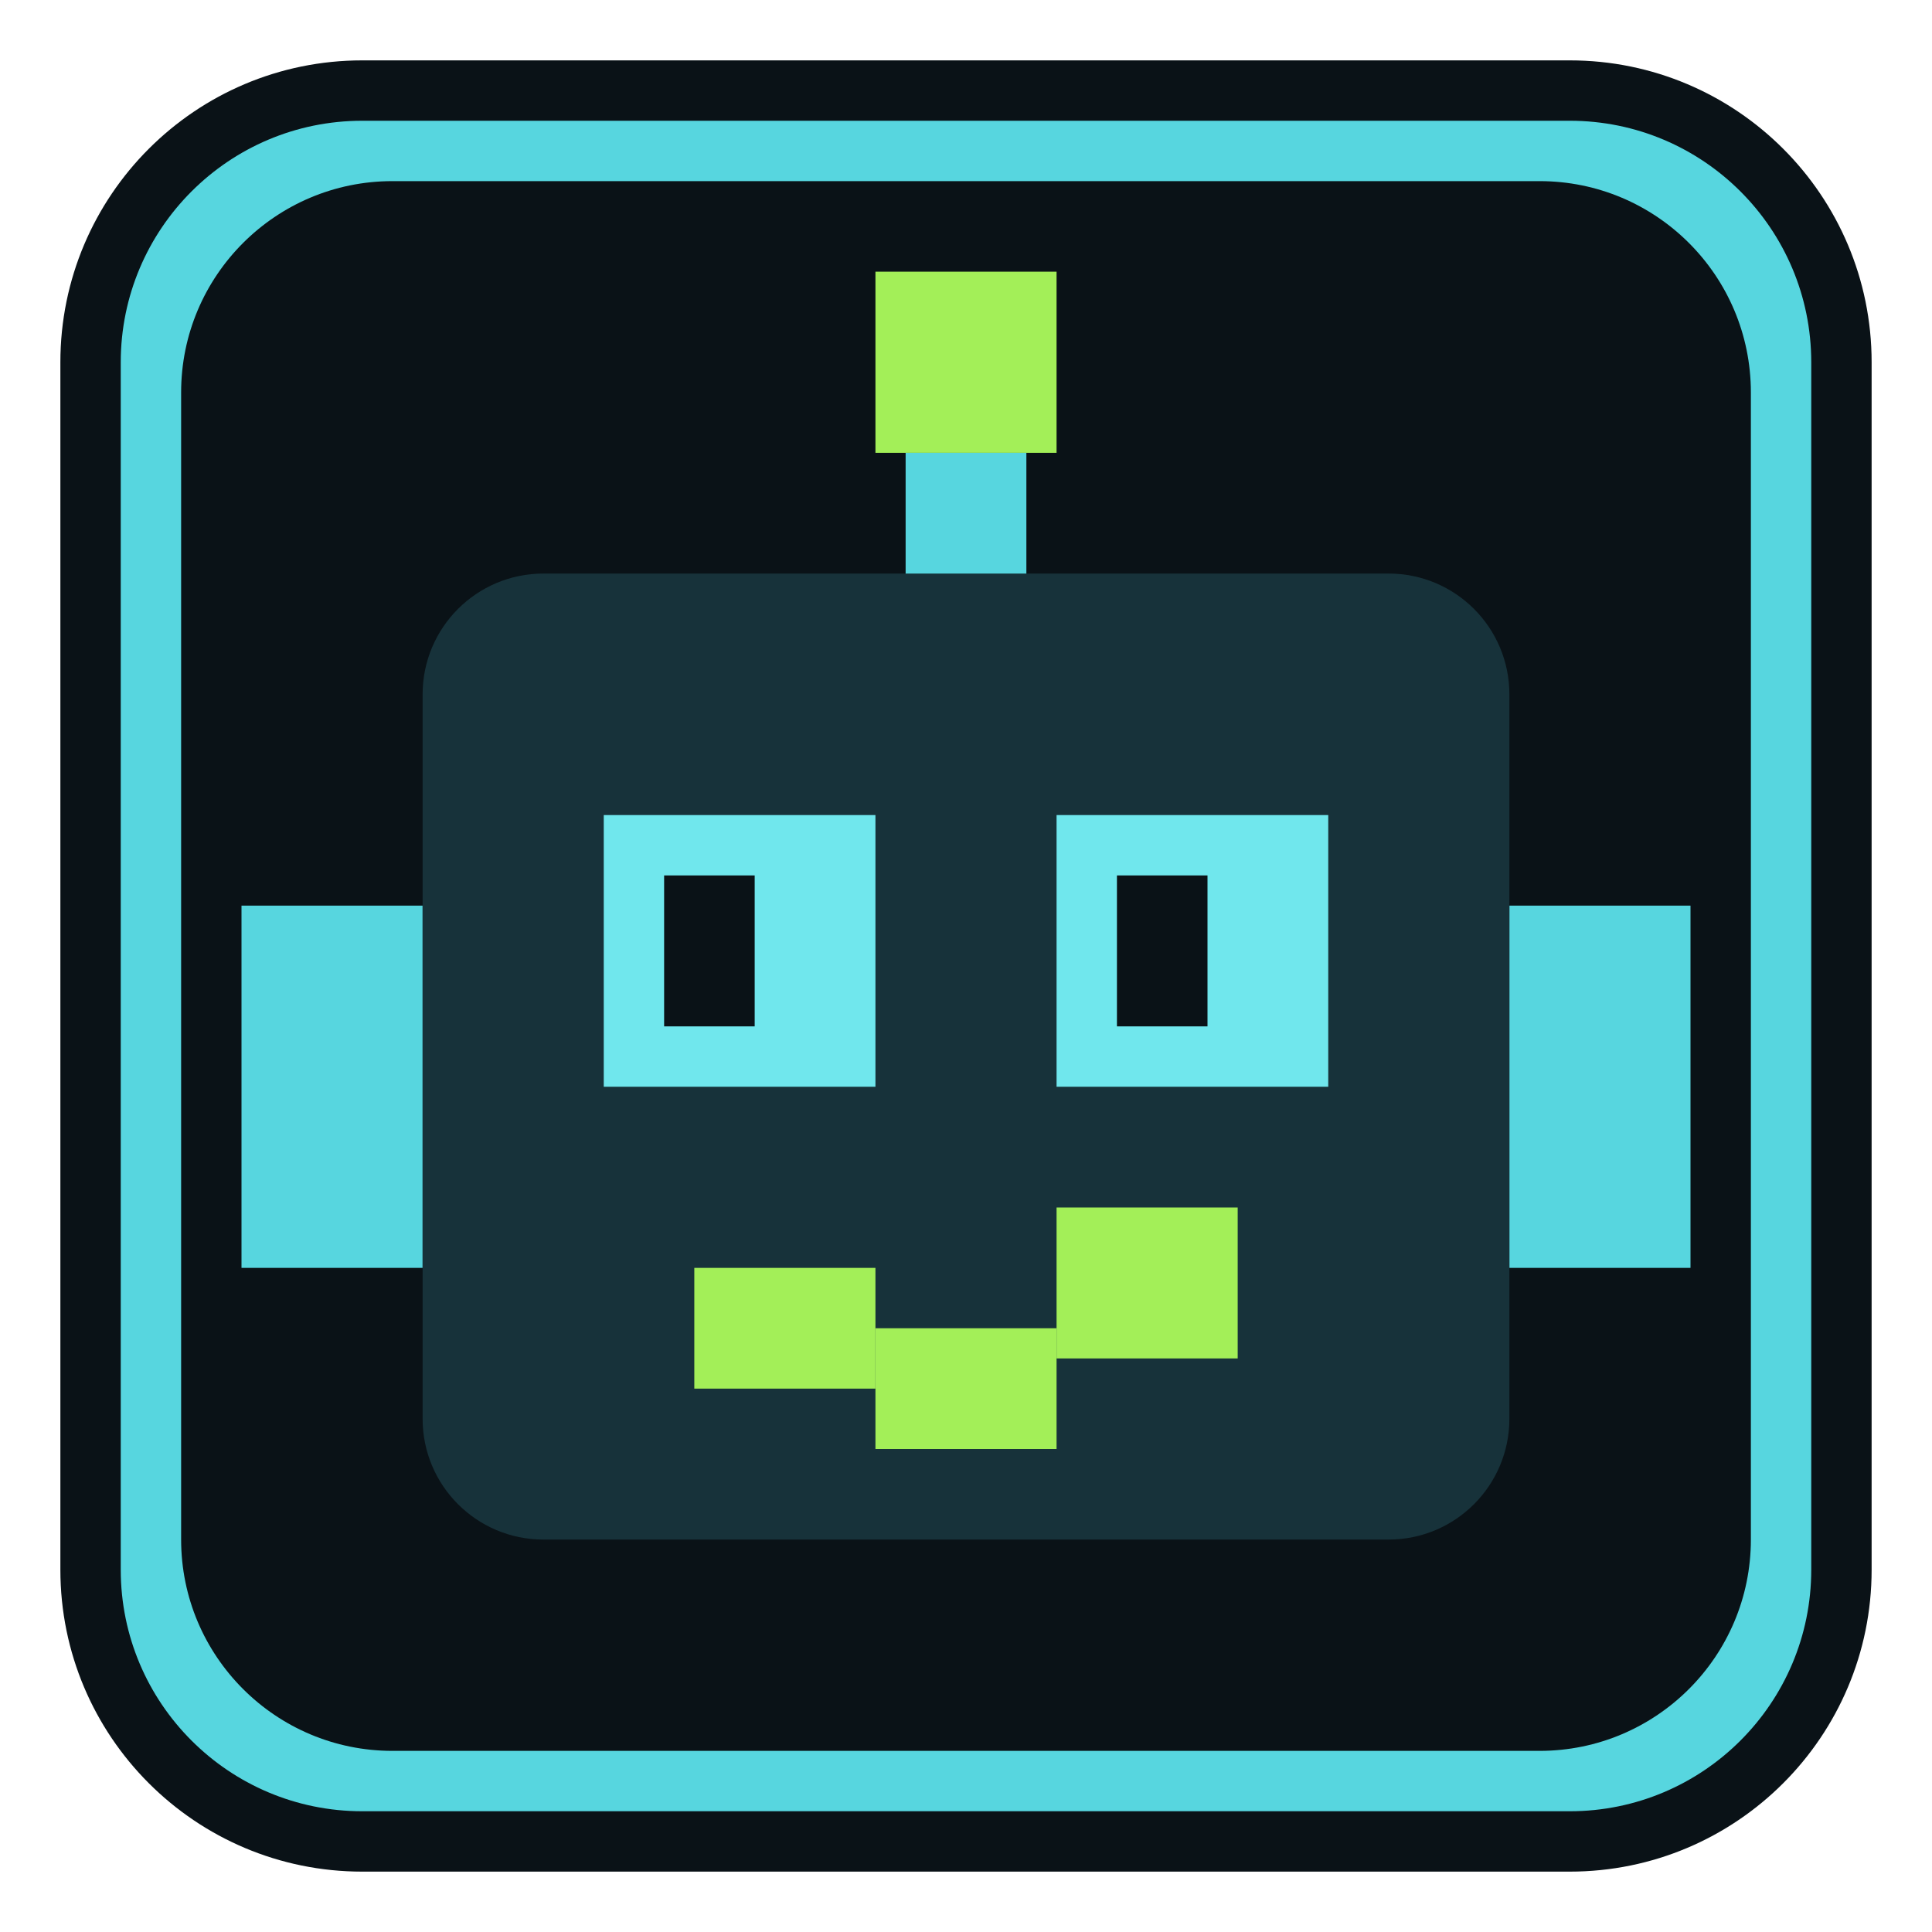
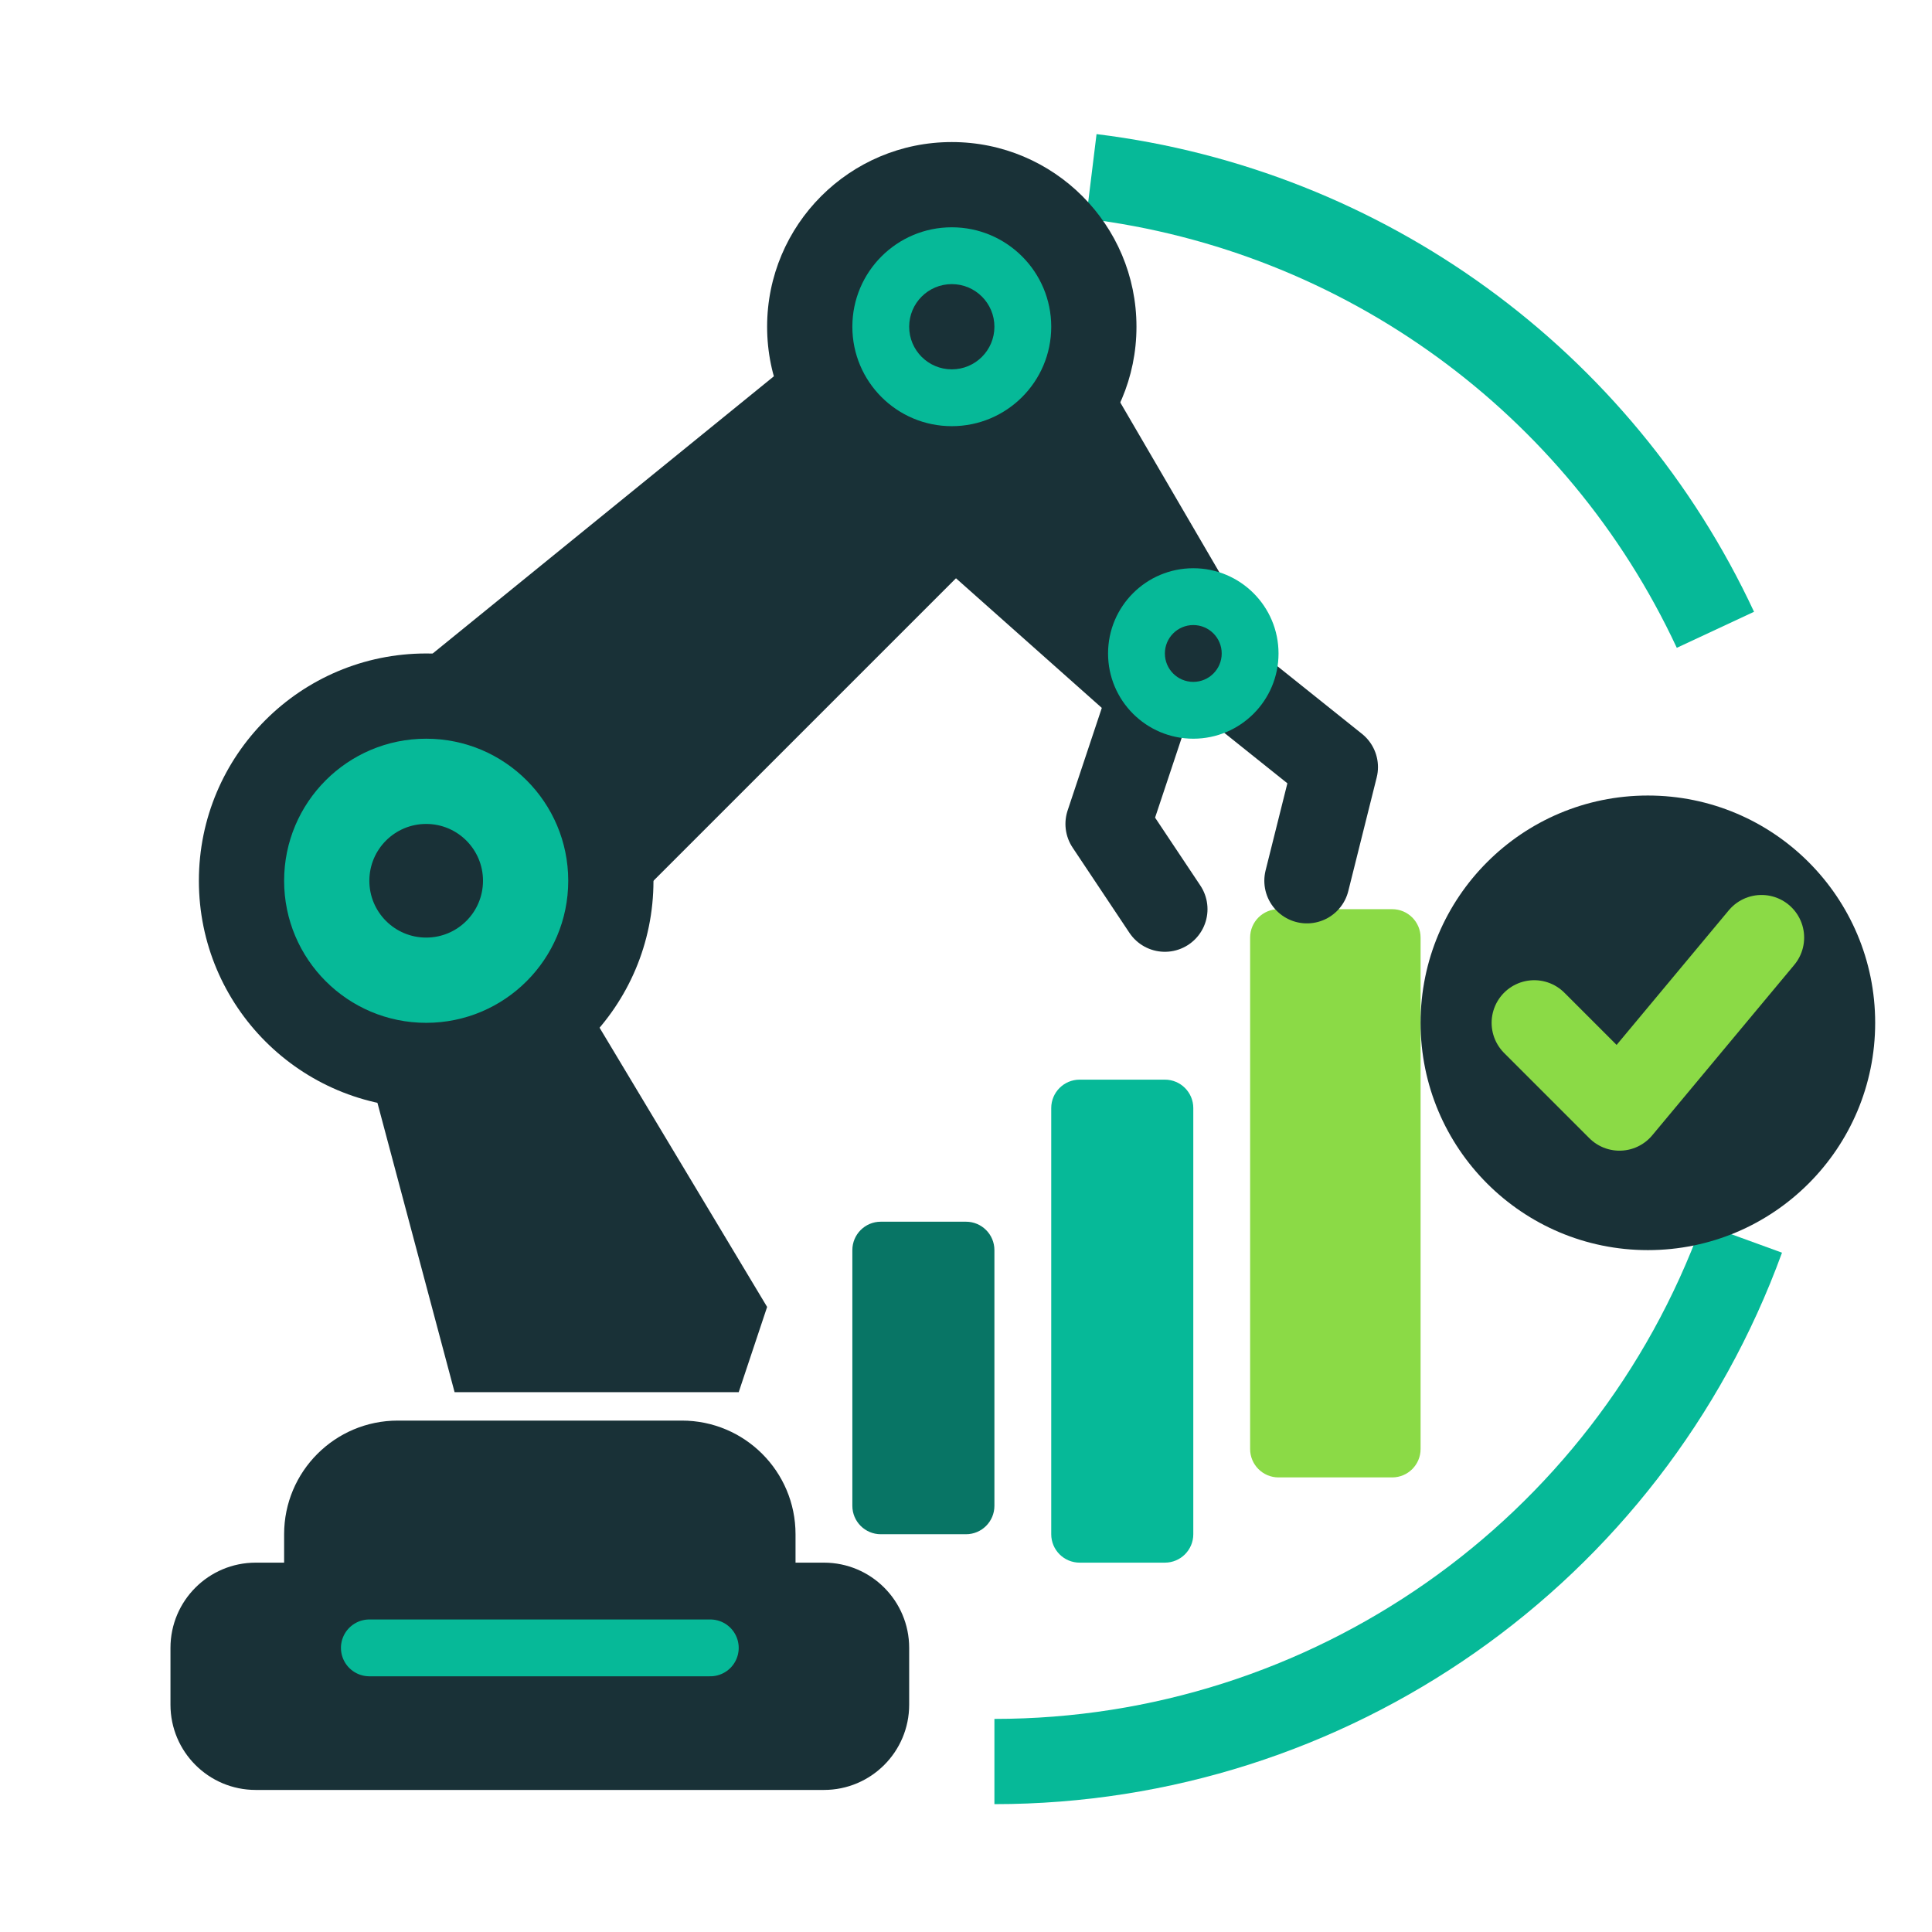
- <svg xmlns="http://www.w3.org/2000/svg" viewBox="0 0 64 64" role="img" aria-labelledby="title">
-   <rect x="2" y="2" width="60" height="60" fill="#0a1217" rx="10" />
-   <rect x="4" y="4" width="56" height="56" fill="#57d6df" rx="8" />
-   <rect x="6" y="6" width="52" height="52" fill="#0a1217" rx="7" />
-   <rect x="29" y="9" width="6" height="6" fill="#a3ef58" />
-   <rect x="30" y="15" width="4" height="5" fill="#57d6df" />
-   <rect x="8" y="30" width="6" height="12" fill="#57d6df" />
-   <rect x="50" y="30" width="6" height="12" fill="#57d6df" />
-   <rect x="14" y="19" width="36" height="32" fill="#17323a" rx="4" />
-   <rect x="20" y="27" width="9" height="9" fill="#70e7ed" />
-   <rect x="35" y="27" width="9" height="9" fill="#70e7ed" />
-   <rect x="22" y="29" width="3" height="5" fill="#0a1217" />
-   <rect x="37" y="29" width="3" height="5" fill="#0a1217" />
-   <rect x="23" y="42" width="6" height="4" fill="#a3ef58" />
-   <rect x="29" y="44" width="6" height="4" fill="#a3ef58" />
-   <rect x="35" y="40" width="6" height="5" fill="#a3ef58" />
+ <svg xmlns="http://www.w3.org/2000/svg" viewBox="0 0 68 68" role="img">
+   <g transform="translate(2 1)">
+     <path d="M59.311,42.577 A28.0,28.0 0 0 1 33.000,61.000" fill="none" stroke="#06b998" stroke-width="3" />
+     <path d="M36.412,5.209 A28.0,28.0 0 0 1 58.377,21.167" fill="none" stroke="#06b998" stroke-width="3" />
+     <rect x="28" y="42" width="5" height="11" rx="1" fill="#087565" />
+     <rect x="35" y="37" width="5" height="17" rx="1" fill="#06b998" />
+     <rect x="42" y="31" width="6" height="20" rx="1" fill="#8bda46" />
+     <polygon points="10,33 16,30 25,45 24,48 14,48" fill="#193137" />
+     <polygon points="12,23 28,10 33,18 20,31" fill="#193137" />
+     <polygon points="30,11 35,9 42,21 38,25 29,17" fill="#193137" />
+     <polyline points="39,22 37,28 39,31" fill="none" stroke="#193137" stroke-width="3" stroke-linecap="round" stroke-linejoin="round" />
+     <polyline points="40,22 45,26 44,30" fill="none" stroke="#193137" stroke-width="3" stroke-linecap="round" stroke-linejoin="round" />
+     <ellipse cx="13.0" cy="30.0" rx="8.0" ry="8.0" fill="#193137" />
+     <ellipse cx="13.0" cy="30.0" rx="5.0" ry="5.0" fill="#06b998" />
+     <ellipse cx="13.0" cy="30.0" rx="2.0" ry="2.0" fill="#193137" />
+     <ellipse cx="31.5" cy="10.5" rx="6.5" ry="6.5" fill="#193137" />
+     <ellipse cx="31.5" cy="10.5" rx="3.5" ry="3.5" fill="#06b998" />
+     <ellipse cx="31.5" cy="10.5" rx="1.5" ry="1.5" fill="#193137" />
+     <ellipse cx="40.0" cy="22.0" rx="3.0" ry="3.0" fill="#06b998" />
+     <ellipse cx="40.0" cy="22.0" rx="1.0" ry="1.0" fill="#193137" />
+     <rect x="8" y="49" width="18" height="9" rx="4" fill="#193137" />
+     <rect x="4" y="54" width="26" height="8" rx="3" fill="#193137" />
+     <polyline points="11,57 23,57" fill="none" stroke="#06b998" stroke-width="2" stroke-linecap="round" stroke-linejoin="round" />
+     <ellipse cx="56.0" cy="35.0" rx="8.0" ry="8.0" fill="#193137" />
+     <polyline points="52,35 55,38 60,32" fill="none" stroke="#8bda46" stroke-width="3" stroke-linecap="round" stroke-linejoin="round" />
+   </g>
</svg>
